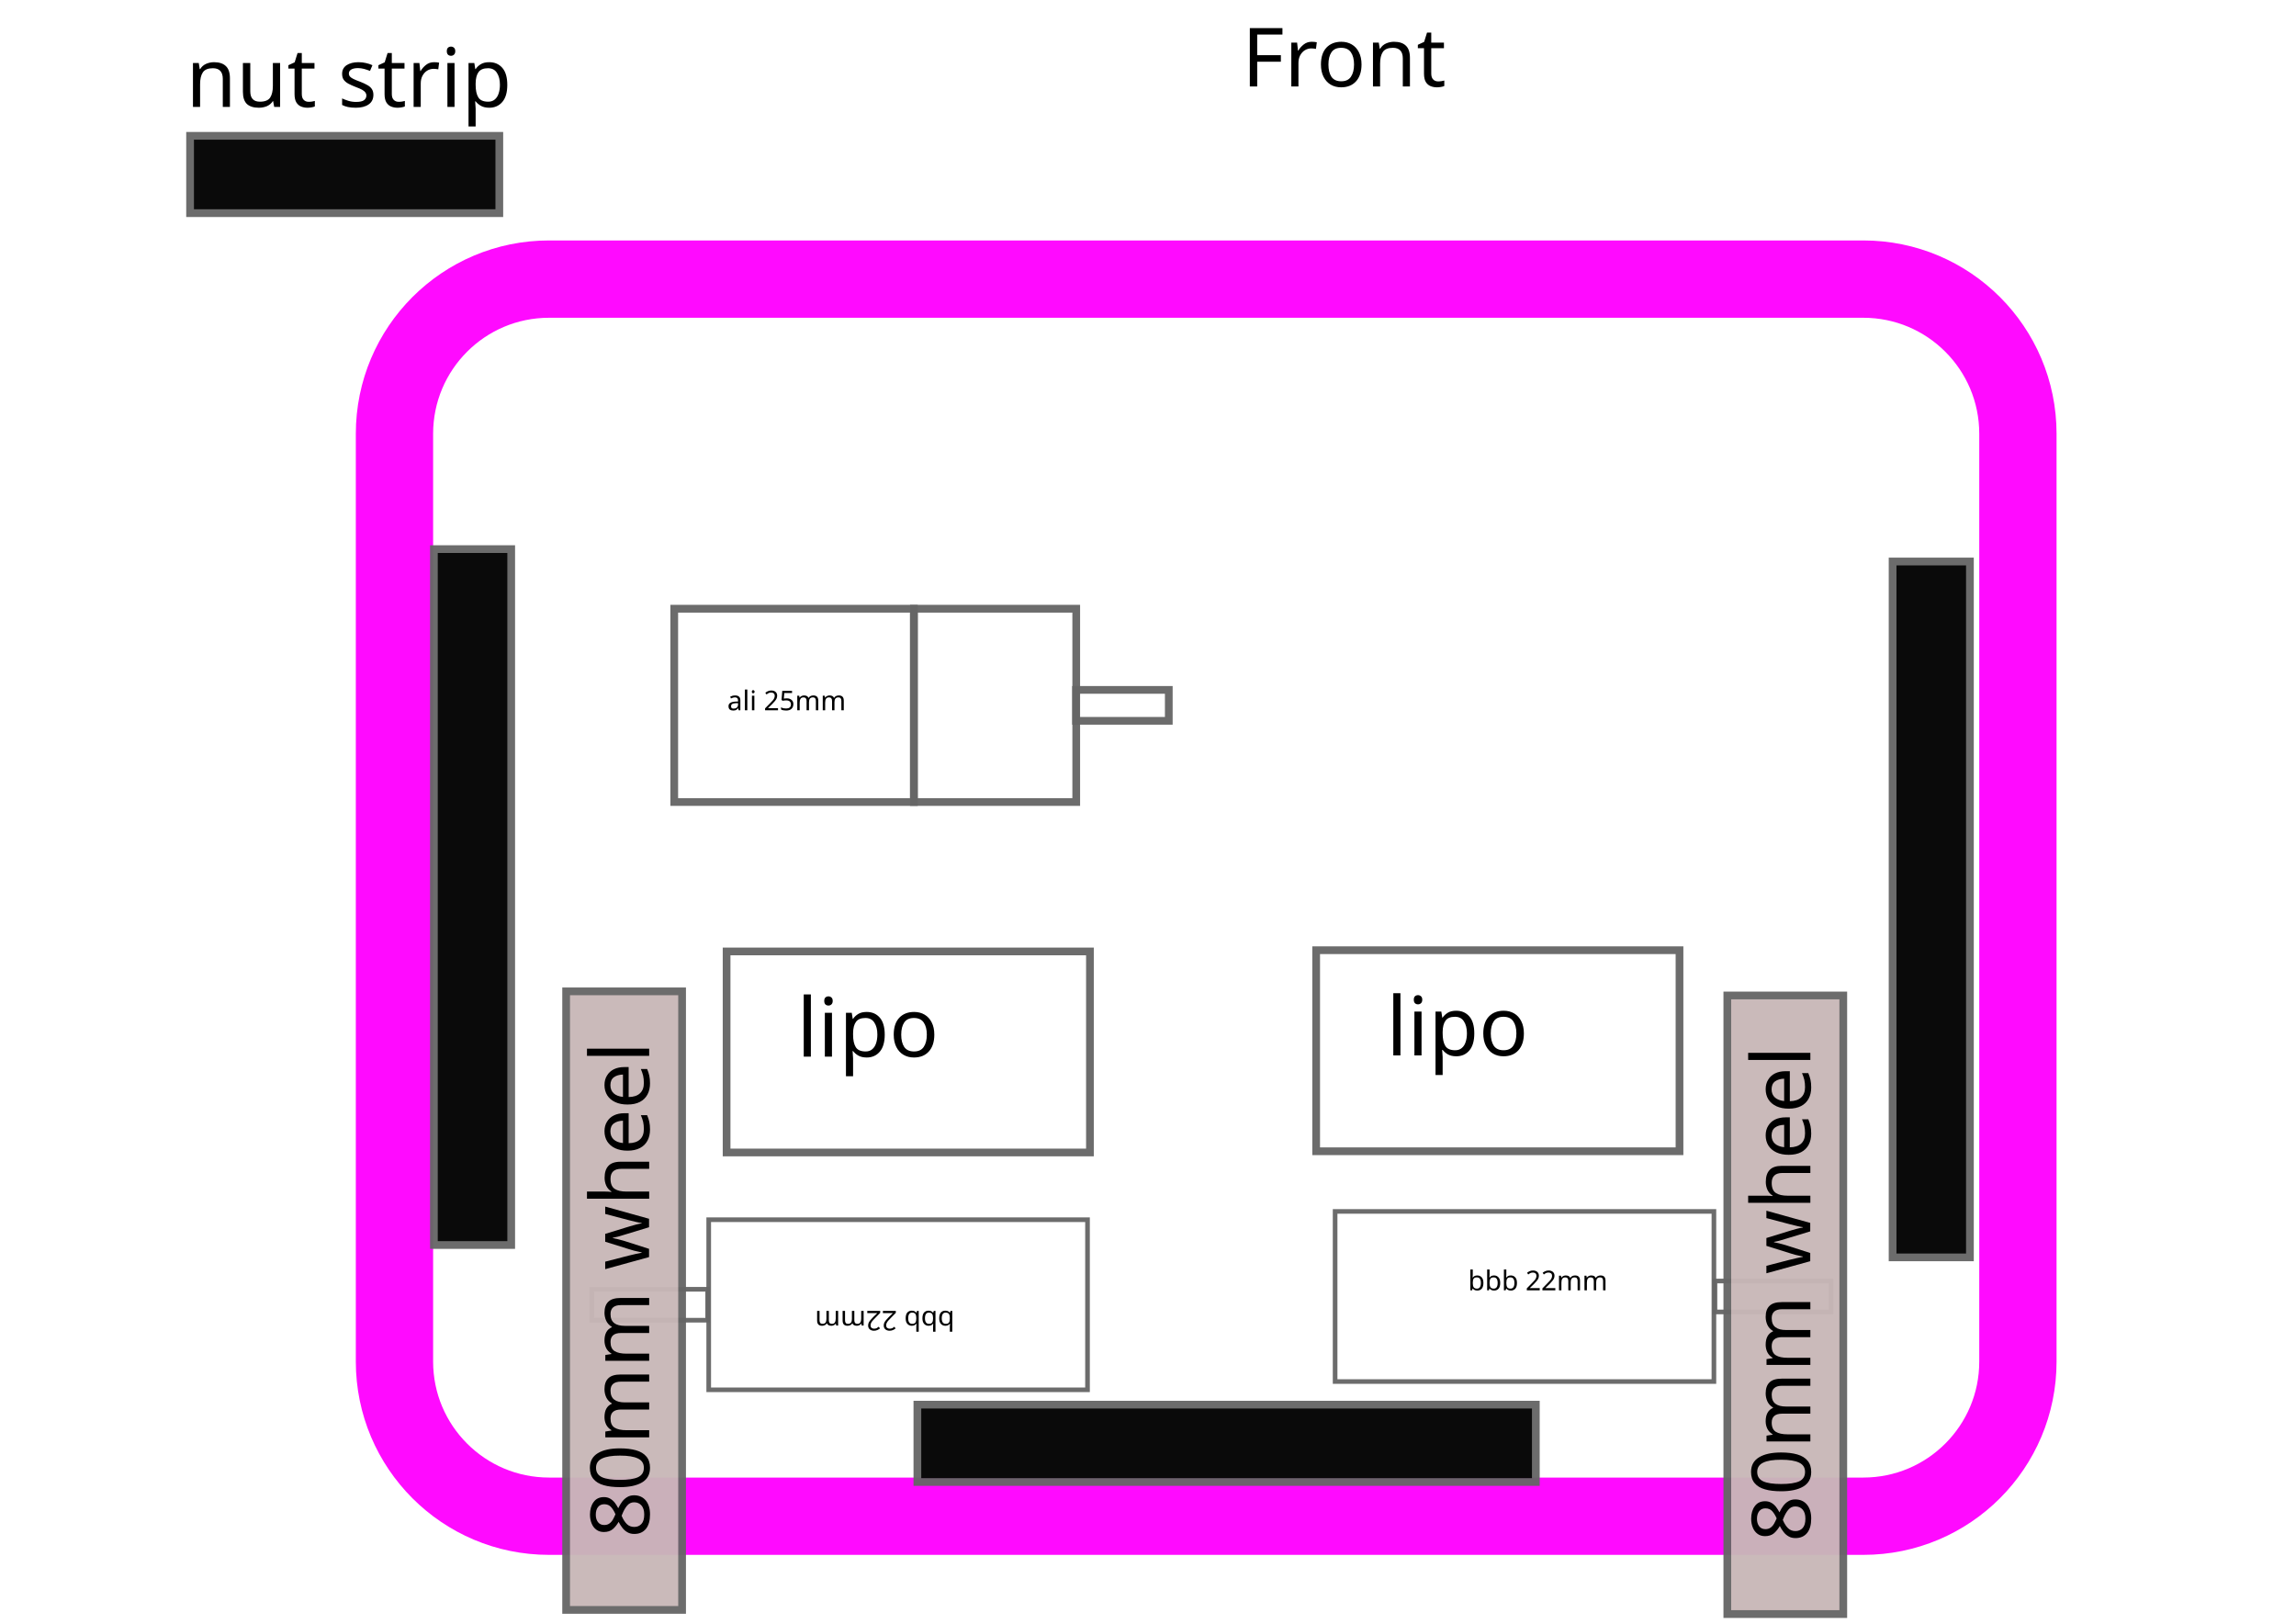
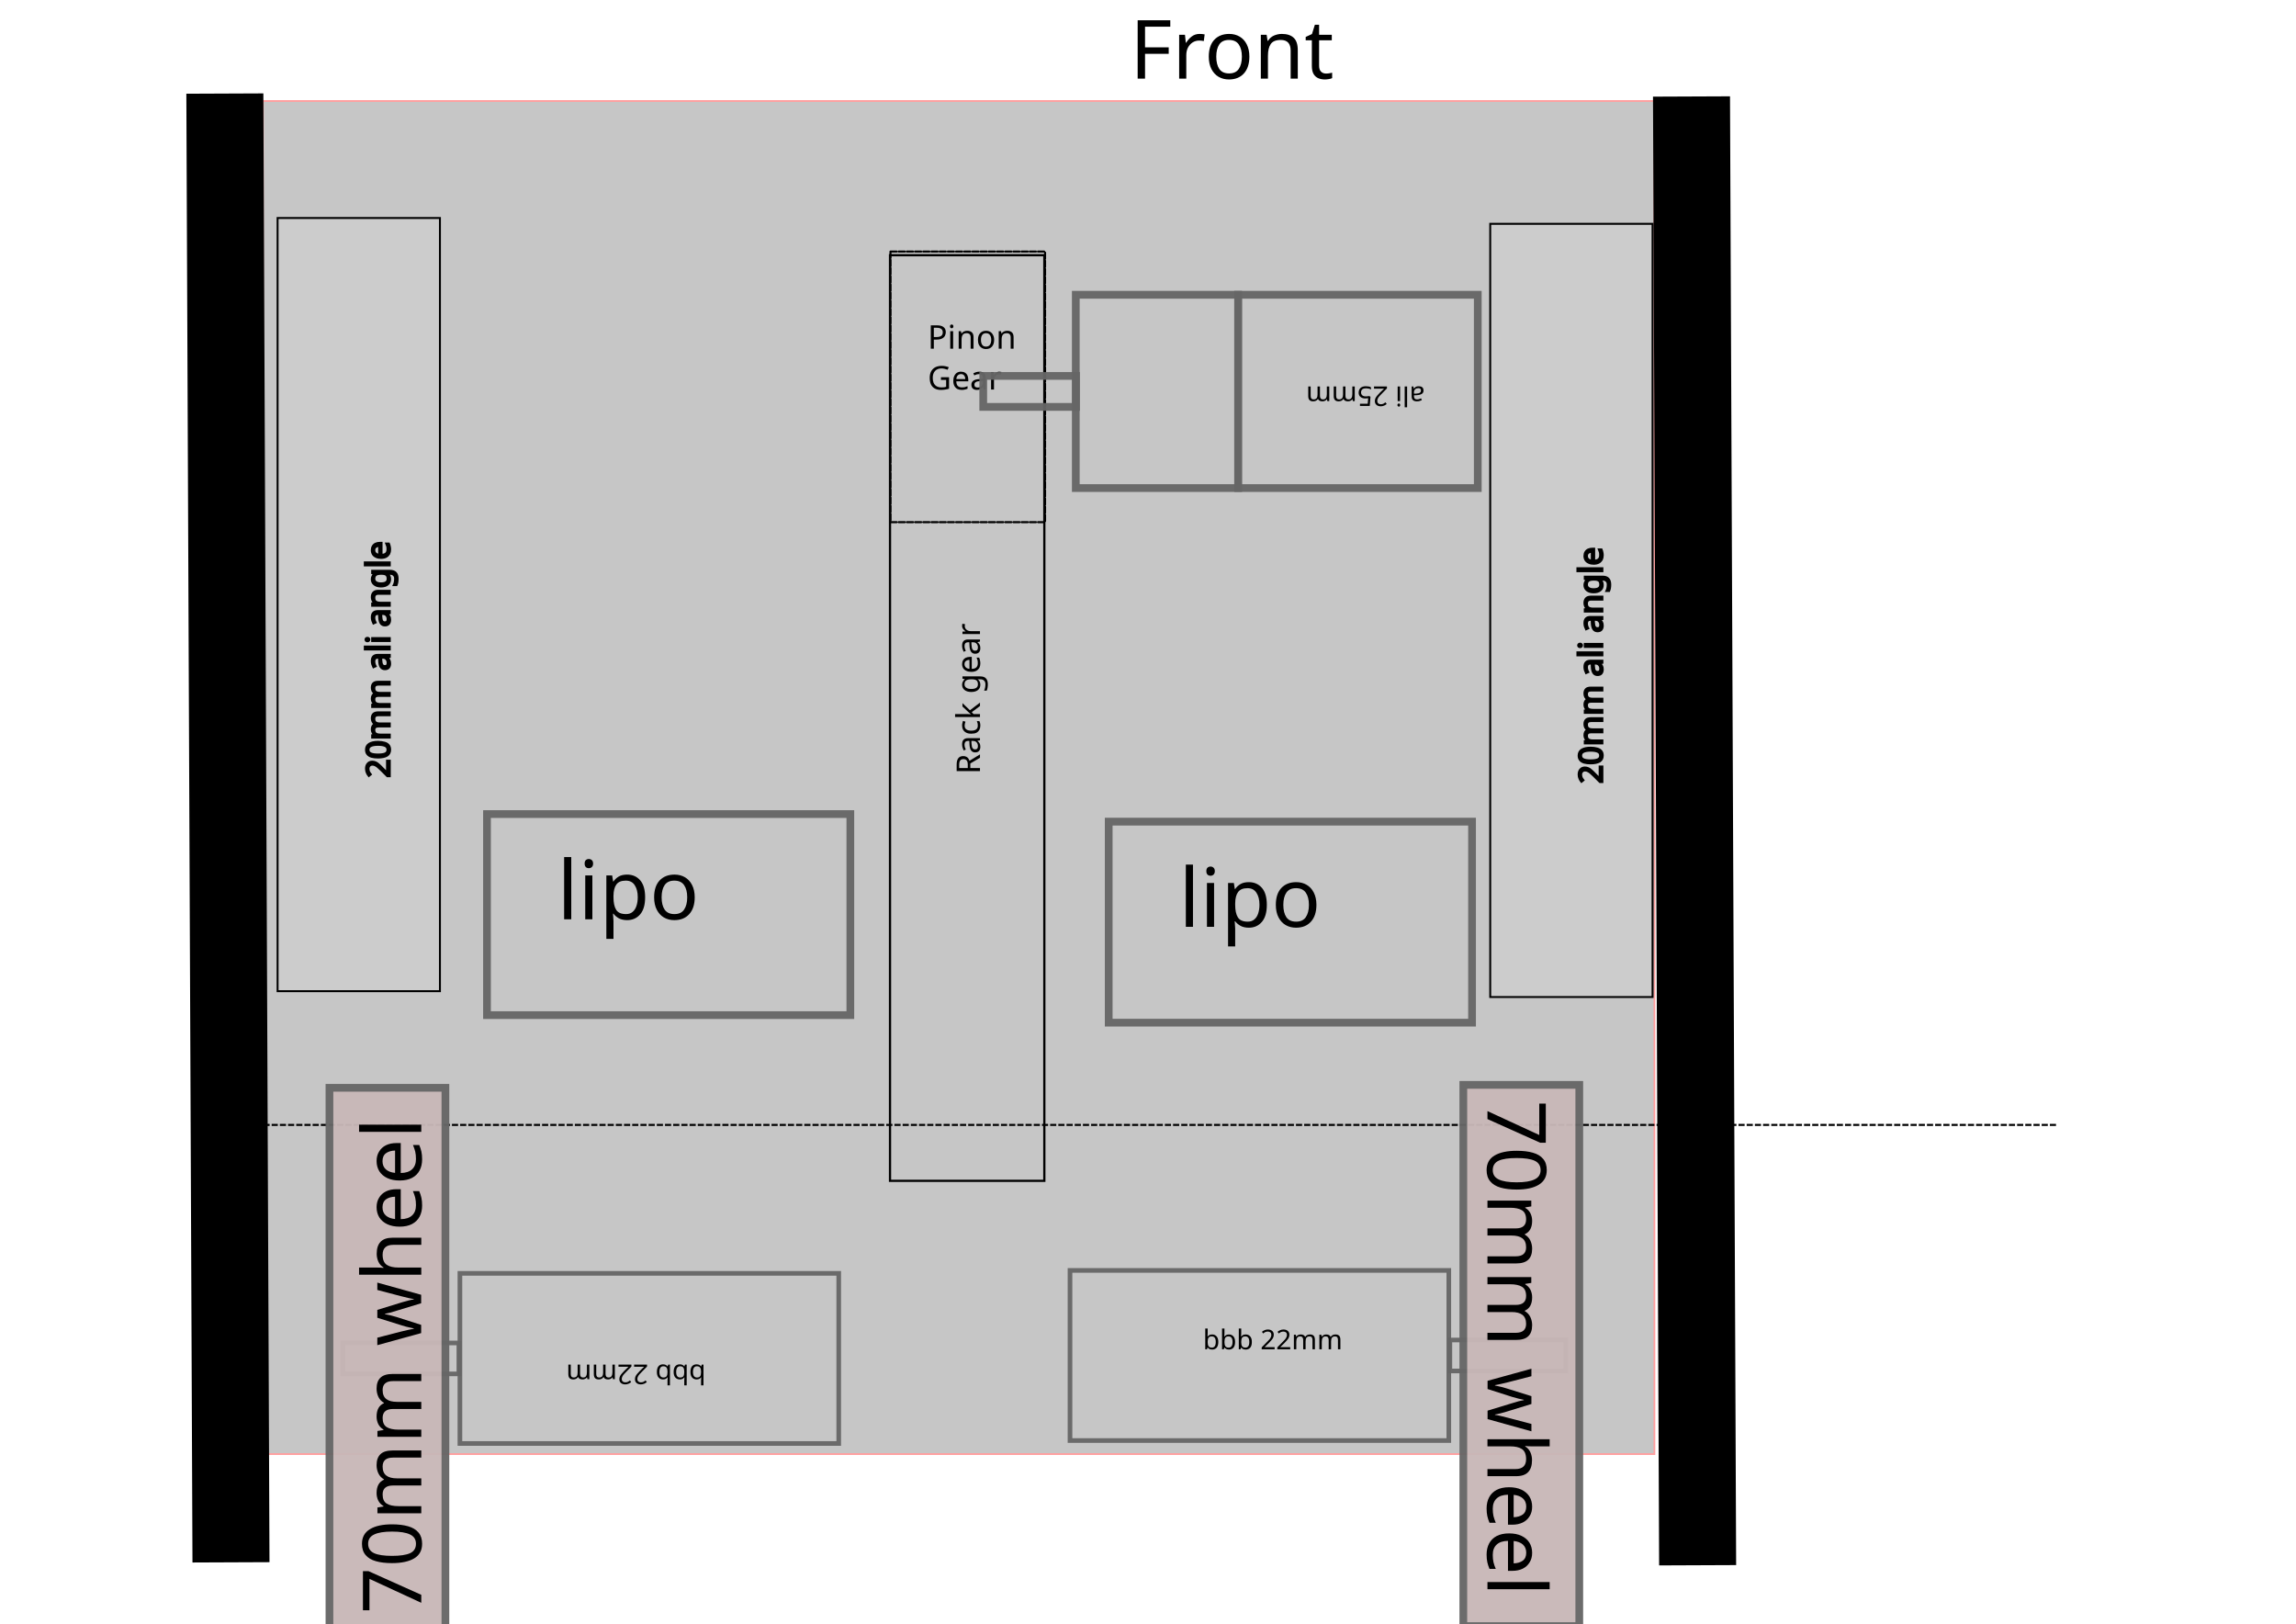
<svg xmlns="http://www.w3.org/2000/svg" width="297mm" height="210mm" viewBox="0 0 297 210" version="1.1" id="svg838">
  <defs id="defs832" />
-   <g id="layer1" transform="translate(0,-87)">
-     <rect style="opacity:0.96;fill:none;stroke:#ff00ff;stroke-width:10;stroke-linecap:round;stroke-miterlimit:4;stroke-dasharray:none" id="rect1402" width="210" height="160" x="51.027" y="123.098" rx="20" ry="20" />
-     <text xml:space="preserve" style="font-style:normal;font-weight:normal;font-size:10.583px;line-height:1.25;font-family:sans-serif;letter-spacing:0px;word-spacing:0px;fill:#000000;fill-opacity:1;stroke:none;stroke-width:0.265" x="160.64" y="98.185" id="text1406">
-       <tspan id="tspan1404" x="160.64" y="98.185" style="stroke-width:0.265">Front</tspan>
-     </text>
-     <g id="g1420" transform="translate(107.6917,1.107066)">
-       <rect y="242.571" x="65.012" height="22" width="49" id="rect1408" style="opacity:0.96;fill:none;stroke:#666666;stroke-width:0.6;stroke-linecap:round;stroke-miterlimit:4;stroke-dasharray:none" />
-       <rect y="251.571" x="114.149" height="4" width="15" id="rect1410" style="opacity:0.96;fill:none;stroke:#666666;stroke-width:0.6;stroke-linecap:round;stroke-miterlimit:4;stroke-dasharray:none" />
-       <text id="text1414" y="252.777" x="82.21" style="font-style:normal;font-weight:normal;font-size:10.583px;line-height:1.25;font-family:sans-serif;letter-spacing:0px;word-spacing:0px;fill:#000000;fill-opacity:1;stroke:none;stroke-width:0.265" xml:space="preserve">
-         <tspan style="font-size:3.528px;stroke-width:0.265" y="252.777" x="82.21" id="tspan1412">bbb 22mm</tspan>
+   <g id="layer2" style="display:inline">
+     <rect style="opacity:0.75;fill:#b3b3b3;stroke:#ff8080;stroke-width:0.228;stroke-linecap:round;stroke-miterlimit:4;stroke-dasharray:none" id="rect3731" width="180" height="175" x="34.007" y="13.064" />
+     <g id="g8223" transform="translate(-21.92262,0.5345391)">
+       <rect y="32.473" x="137.05" height="119.712" width="19.962" id="rect8190" style="opacity:1;fill:none;stroke:#000000;stroke-width:0.288;stroke-linecap:round;stroke-miterlimit:4;stroke-dasharray:none" />
+       <text transform="rotate(-90)" id="text8194" y="148.689" x="-99.597" style="font-style:normal;font-weight:normal;font-size:4.233px;line-height:1.25;font-family:sans-serif;letter-spacing:0px;word-spacing:0px;fill:#000000;fill-opacity:1;stroke:none;stroke-width:0.265" xml:space="preserve">
+         <tspan style="stroke-width:0.265" y="148.689" x="-99.597" id="tspan8192">Rack gear</tspan>
      </text>
    </g>
-     <g transform="rotate(180,102.844,254.6595)" id="g1430">
+     <path style="fill:none;stroke:#000000;stroke-width:0.265;stroke-linecap:butt;stroke-linejoin:miter;stroke-miterlimit:4;stroke-dasharray:0.795, 0.265;stroke-dashoffset:0;stroke-opacity:1" d="M 25.601,145.489 H 266.143" id="path8201" />
+     <g id="g8215" transform="translate(-21.38808)">
+       <rect y="32.533" x="136.575" height="35" width="20" id="rect8203" style="opacity:1;fill:none;stroke:#000000;stroke-width:0.265;stroke-linecap:round;stroke-miterlimit:4;stroke-dasharray:0.795, 0.265;stroke-dashoffset:0" />
+       <text id="text8207" y="45.095" x="141.386" style="font-style:normal;font-weight:normal;font-size:4.233px;line-height:1.25;font-family:sans-serif;letter-spacing:0px;word-spacing:0px;fill:#000000;fill-opacity:1;stroke:none;stroke-width:0.265" xml:space="preserve">
+         <tspan style="stroke-width:0.265" y="45.095" x="141.386" id="tspan8205">Pinon</tspan>
+         <tspan id="tspan8209" style="stroke-width:0.265" y="50.386" x="141.386">Gear</tspan>
+       </text>
+     </g>
+   </g>
+   <g id="layer1" transform="translate(0,-87)">
+     <text xml:space="preserve" style="font-style:normal;font-weight:normal;font-size:10.583px;line-height:1.25;font-family:sans-serif;letter-spacing:0px;word-spacing:0px;fill:#000000;fill-opacity:1;stroke:none;stroke-width:0.265" x="146.131" y="97.169" id="text1406">
+       <tspan id="tspan1404" x="146.131" y="97.169" style="stroke-width:0.265">Front</tspan>
+     </text>
+     <g transform="rotate(180,86.75316,258.1301)" id="g1430">
      <rect style="opacity:0.96;fill:none;stroke:#666666;stroke-width:0.6;stroke-linecap:round;stroke-miterlimit:4;stroke-dasharray:none" id="rect1422" width="49" height="22" x="65.012" y="242.571" />
      <rect style="opacity:0.96;fill:none;stroke:#666666;stroke-width:0.6;stroke-linecap:round;stroke-miterlimit:4;stroke-dasharray:none" id="rect1424" width="15" height="4" x="114.149" y="251.571" />
      <text xml:space="preserve" style="font-style:normal;font-weight:normal;font-size:10.583px;line-height:1.25;font-family:sans-serif;letter-spacing:0px;word-spacing:0px;fill:#000000;fill-opacity:1;stroke:none;stroke-width:0.265" x="82.21" y="252.777" id="text1428">
        <tspan id="tspan1426" x="82.21" y="252.777" style="font-size:3.528px;stroke-width:0.265">bbb 22mm</tspan>
      </text>
    </g>
-     <g id="g1441" transform="translate(10.4565,-0.0113365)">
+     <g id="g1441" transform="translate(-20.53755,-17.77622)">
      <rect y="210.065" x="83.533" height="26" width="47" id="rect1432" style="opacity:0.96;fill:none;stroke:#666666;stroke-width:1;stroke-linecap:round;stroke-miterlimit:4;stroke-dasharray:none" />
      <text id="text1436" y="223.673" x="92.604" style="font-style:normal;font-weight:normal;font-size:10.583px;line-height:1.25;font-family:sans-serif;letter-spacing:0px;word-spacing:0px;fill:#000000;fill-opacity:1;stroke:none;stroke-width:0.265" xml:space="preserve">
        <tspan style="stroke-width:0.265" y="223.673" x="92.604" id="tspan1434">lipo</tspan>
      </text>
    </g>
-     <g transform="translate(86.71962,-0.1679194)" id="g1449">
+     <g transform="translate(59.88331,-16.79887)" id="g1449">
      <rect style="opacity:0.96;fill:none;stroke:#666666;stroke-width:1;stroke-linecap:round;stroke-miterlimit:4;stroke-dasharray:none" id="rect1443" width="47" height="26" x="83.533" y="210.065" />
      <text xml:space="preserve" style="font-style:normal;font-weight:normal;font-size:10.583px;line-height:1.25;font-family:sans-serif;letter-spacing:0px;word-spacing:0px;fill:#000000;fill-opacity:1;stroke:none;stroke-width:0.265" x="92.604" y="223.673" id="text1447">
        <tspan id="tspan1445" x="92.604" y="223.673" style="stroke-width:0.265">lipo</tspan>
      </text>
    </g>
-     <g id="g1472" transform="translate(-35.81412,11.22532)">
-       <g id="g1460">
-         <rect style="opacity:0.96;fill:none;stroke:#666666;stroke-width:1;stroke-linecap:round;stroke-miterlimit:4;stroke-dasharray:none" id="rect1451" width="31" height="25" x="123.031" y="154.503" />
-         <rect y="154.503" x="154.031" height="25" width="21" id="rect1453" style="opacity:0.96;fill:none;stroke:#666666;stroke-width:1;stroke-linecap:round;stroke-miterlimit:4;stroke-dasharray:none" />
-         <rect style="opacity:0.96;fill:none;stroke:#666666;stroke-width:1;stroke-linecap:round;stroke-miterlimit:4;stroke-dasharray:none" id="rect1455" width="12" height="4" x="175.003" y="165.003" />
+     <g transform="translate(-278.6042,-19.33512)" id="g870">
+       <g id="g3071" transform="translate(48.75893,81.26488)">
+         <rect y="165.759" x="272.461" height="70" width="15" id="rect864" style="opacity:0.96;fill:#c8b7b7;stroke:#666666;stroke-width:1;stroke-linecap:round;stroke-miterlimit:4;stroke-dasharray:none" />
+         <text transform="rotate(-90)" id="text868" y="284.339" x="-233.806" style="font-style:normal;font-weight:normal;font-size:10.583px;line-height:1.25;font-family:sans-serif;letter-spacing:0px;word-spacing:0px;fill:#000000;fill-opacity:1;stroke:none;stroke-width:0.265" xml:space="preserve">
+           <tspan id="tspan3064" style="stroke-width:0.265" y="284.339" x="-233.806">70mm wheel</tspan>
+         </text>
      </g>
-       <text id="text1464" y="167.642" x="129.893" style="font-style:normal;font-weight:normal;font-size:10.583px;line-height:1.25;font-family:sans-serif;letter-spacing:0px;word-spacing:0px;fill:#000000;fill-opacity:1;stroke:none;stroke-width:0.265" xml:space="preserve">
-         <tspan style="font-size:3.528px;stroke-width:0.265" y="167.642" x="129.893" id="tspan1462">ali 25mm</tspan>
+     </g>
+     <g id="g3686" transform="translate(73.39813,8.739324)">
+       <rect y="242.571" x="65.012" height="22" width="49" id="rect3678" style="opacity:0.96;fill:none;stroke:#666666;stroke-width:0.6;stroke-linecap:round;stroke-miterlimit:4;stroke-dasharray:none" />
+       <rect y="251.571" x="114.149" height="4" width="15" id="rect3680" style="opacity:0.96;fill:none;stroke:#666666;stroke-width:0.6;stroke-linecap:round;stroke-miterlimit:4;stroke-dasharray:none" />
+       <text id="text3684" y="252.777" x="82.21" style="font-style:normal;font-weight:normal;font-size:10.583px;line-height:1.25;font-family:sans-serif;letter-spacing:0px;word-spacing:0px;fill:#000000;fill-opacity:1;stroke:none;stroke-width:0.265" xml:space="preserve">
+         <tspan style="font-size:3.528px;stroke-width:0.265" y="252.777" x="82.21" id="tspan3682">bbb 22mm</tspan>
      </text>
    </g>
-     <rect style="opacity:0.96;fill:#000000;stroke:#666666;stroke-width:1;stroke-linecap:round;stroke-miterlimit:4;stroke-dasharray:none" id="rect1474" width="80" height="10" x="118.668" y="268.669" />
-     <rect y="158.02" x="56.127" height="90" width="10" id="rect1476" style="opacity:0.96;fill:#000000;stroke:#666666;stroke-width:1;stroke-linecap:round;stroke-miterlimit:4;stroke-dasharray:none" />
-     <rect style="opacity:0.96;fill:#000000;stroke:#666666;stroke-width:1;stroke-linecap:round;stroke-miterlimit:4;stroke-dasharray:none" id="rect851" width="10" height="90" x="244.819" y="159.623" />
-     <g id="g862" transform="translate(-101.5624,-20.31248)">
-       <rect y="236.063" x="325" height="80" width="15" id="rect853" style="opacity:0.96;fill:#c8b7b7;stroke:#666666;stroke-width:1;stroke-linecap:round;stroke-miterlimit:4;stroke-dasharray:none" />
-       <text transform="rotate(-90)" id="text857" y="335.743" x="-306.755" style="font-style:normal;font-weight:normal;font-size:10.583px;line-height:1.25;font-family:sans-serif;letter-spacing:0px;word-spacing:0px;fill:#000000;fill-opacity:1;stroke:none;stroke-width:0.265" xml:space="preserve">
-         <tspan style="stroke-width:0.265" y="335.743" x="-306.755" id="tspan855">80mm wheel</tspan>
+     <g id="g3696" transform="rotate(-180,262.7543,272.1673)">
+       <g transform="translate(48.75893,81.26488)" id="g3694">
+         <rect style="opacity:0.96;fill:#c8b7b7;stroke:#666666;stroke-width:1;stroke-linecap:round;stroke-miterlimit:4;stroke-dasharray:none" id="rect3688" width="15" height="70" x="272.461" y="165.759" />
+         <text xml:space="preserve" style="font-style:normal;font-weight:normal;font-size:10.583px;line-height:1.25;font-family:sans-serif;letter-spacing:0px;word-spacing:0px;fill:#000000;fill-opacity:1;stroke:none;stroke-width:0.265" x="-233.806" y="284.339" id="text3692" transform="rotate(-90)">
+           <tspan x="-233.806" y="284.339" style="stroke-width:0.265" id="tspan3690">70mm wheel</tspan>
+         </text>
+       </g>
+     </g>
+     <path style="fill:none;stroke:#000000;stroke-width:9.963;stroke-linecap:butt;stroke-linejoin:miter;stroke-miterlimit:4;stroke-dasharray:none;stroke-opacity:1" d="M 29.879,289.063 29.086,99.1" id="path3729" />
+     <path id="path3733" d="M 219.598,289.441 218.805,99.478" style="fill:none;stroke:#000000;stroke-width:9.963;stroke-linecap:butt;stroke-linejoin:miter;stroke-miterlimit:4;stroke-dasharray:none;stroke-opacity:1" />
+     <g transform="rotate(180,157.0946,152.3133)" id="g3749">
+       <g id="g3743">
+         <rect y="154.503" x="123.031" height="25" width="31" id="rect3737" style="opacity:0.96;fill:none;stroke:#666666;stroke-width:1;stroke-linecap:round;stroke-miterlimit:4;stroke-dasharray:none" />
+         <rect style="opacity:0.96;fill:none;stroke:#666666;stroke-width:1;stroke-linecap:round;stroke-miterlimit:4;stroke-dasharray:none" id="rect3739" width="21" height="25" x="154.031" y="154.503" />
+         <rect y="165.003" x="175.003" height="4" width="12" id="rect3741" style="opacity:0.96;fill:none;stroke:#666666;stroke-width:1;stroke-linecap:round;stroke-miterlimit:4;stroke-dasharray:none" />
+       </g>
+       <text xml:space="preserve" style="font-style:normal;font-weight:normal;font-size:10.583px;line-height:1.25;font-family:sans-serif;letter-spacing:0px;word-spacing:0px;fill:#000000;fill-opacity:1;stroke:none;stroke-width:0.265" x="129.893" y="167.642" id="text3747">
+         <tspan id="tspan3745" x="129.893" y="167.642" style="font-size:3.528px;stroke-width:0.265">ali 25mm</tspan>
      </text>
    </g>
-     <g transform="translate(-251.7679,-20.84702)" id="g870">
-       <rect style="opacity:0.96;fill:#c8b7b7;stroke:#666666;stroke-width:1;stroke-linecap:round;stroke-miterlimit:4;stroke-dasharray:none" id="rect864" width="15" height="80" x="325" y="236.063" />
-       <text xml:space="preserve" style="font-style:normal;font-weight:normal;font-size:10.583px;line-height:1.25;font-family:sans-serif;letter-spacing:0px;word-spacing:0px;fill:#000000;fill-opacity:1;stroke:none;stroke-width:0.265" x="-306.755" y="335.743" id="text868" transform="rotate(-90)">
-         <tspan id="tspan866" x="-306.755" y="335.743" style="stroke-width:0.265">80mm wheel</tspan>
+     <g id="g3766" transform="translate(16.63095,2.645833)" style="stroke:#000000">
+       <rect y="112.548" x="19.277" height="100" width="21" id="rect3751" style="opacity:1;fill:#cccccc;stroke:#000000;stroke-width:0.25;stroke-linecap:round;stroke-miterlimit:4;stroke-dasharray:none" />
+       <text transform="rotate(-90)" id="text3755" y="33.778" x="-184.946" style="font-style:normal;font-weight:normal;font-size:4.233px;line-height:1.25;font-family:sans-serif;letter-spacing:0px;word-spacing:0px;fill:#000000;fill-opacity:1;stroke:#000000;stroke-width:0.265" xml:space="preserve">
+         <tspan style="stroke:#000000;stroke-width:0.265" y="33.778" x="-184.946" id="tspan3753">20mm ali angle</tspan>
      </text>
    </g>
-     <rect y="104.566" x="24.589" height="10" width="40" id="rect872" style="opacity:0.96;fill:#000000;stroke:#666666;stroke-width:1;stroke-linecap:round;stroke-miterlimit:4;stroke-dasharray:none" />
-     <text xml:space="preserve" style="font-style:normal;font-weight:normal;font-size:10.583px;line-height:1.25;font-family:sans-serif;letter-spacing:0px;word-spacing:0px;fill:#000000;fill-opacity:1;stroke:none;stroke-width:0.265" x="24.054" y="100.824" id="text876">
-       <tspan id="tspan874" x="24.054" y="100.824" style="stroke-width:0.265">nut strip</tspan>
-     </text>
+     <g style="stroke:#000000" transform="translate(173.4911,3.401786)" id="g6754">
+       <rect style="opacity:1;fill:#cccccc;stroke:#000000;stroke-width:0.25;stroke-linecap:round;stroke-miterlimit:4;stroke-dasharray:none" id="rect6748" width="21" height="100" x="19.277" y="112.548" />
+       <text xml:space="preserve" style="font-style:normal;font-weight:normal;font-size:4.233px;line-height:1.25;font-family:sans-serif;letter-spacing:0px;word-spacing:0px;fill:#000000;fill-opacity:1;stroke:#000000;stroke-width:0.265" x="-184.946" y="33.778" id="text6752" transform="rotate(-90)">
+         <tspan id="tspan6750" x="-184.946" y="33.778" style="stroke:#000000;stroke-width:0.265">20mm ali angle</tspan>
+       </text>
+     </g>
  </g>
</svg>
